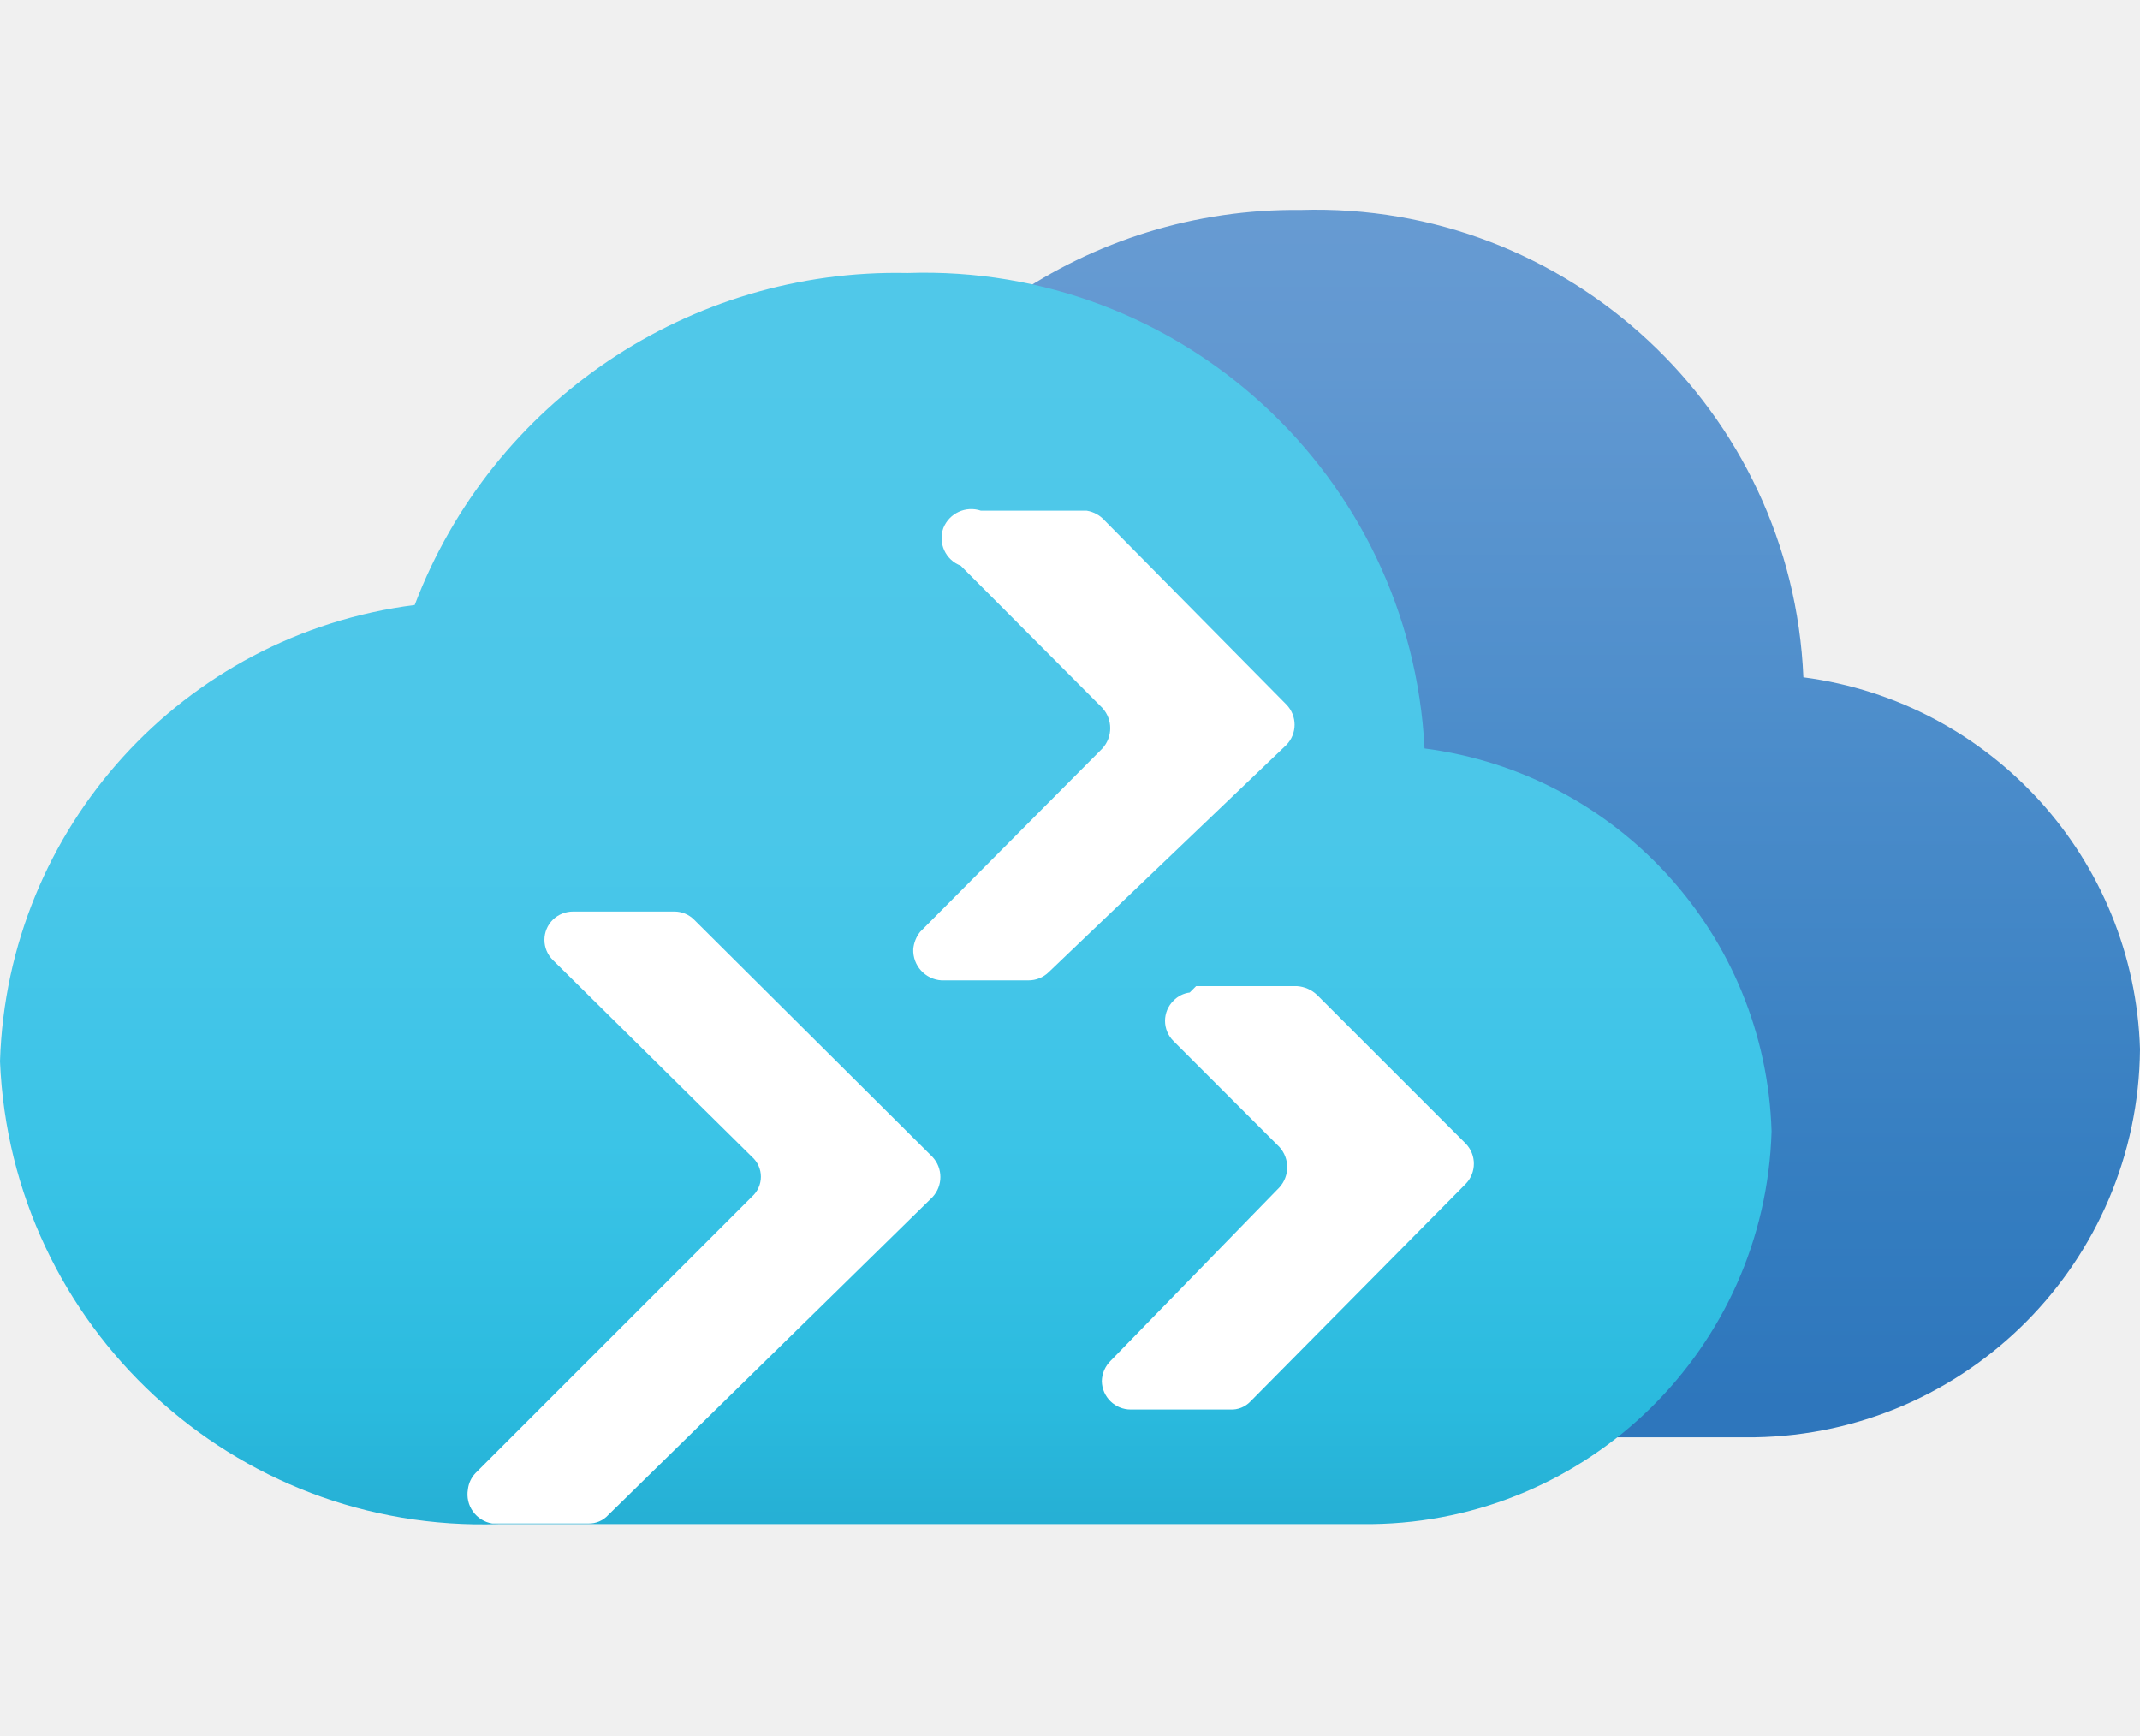
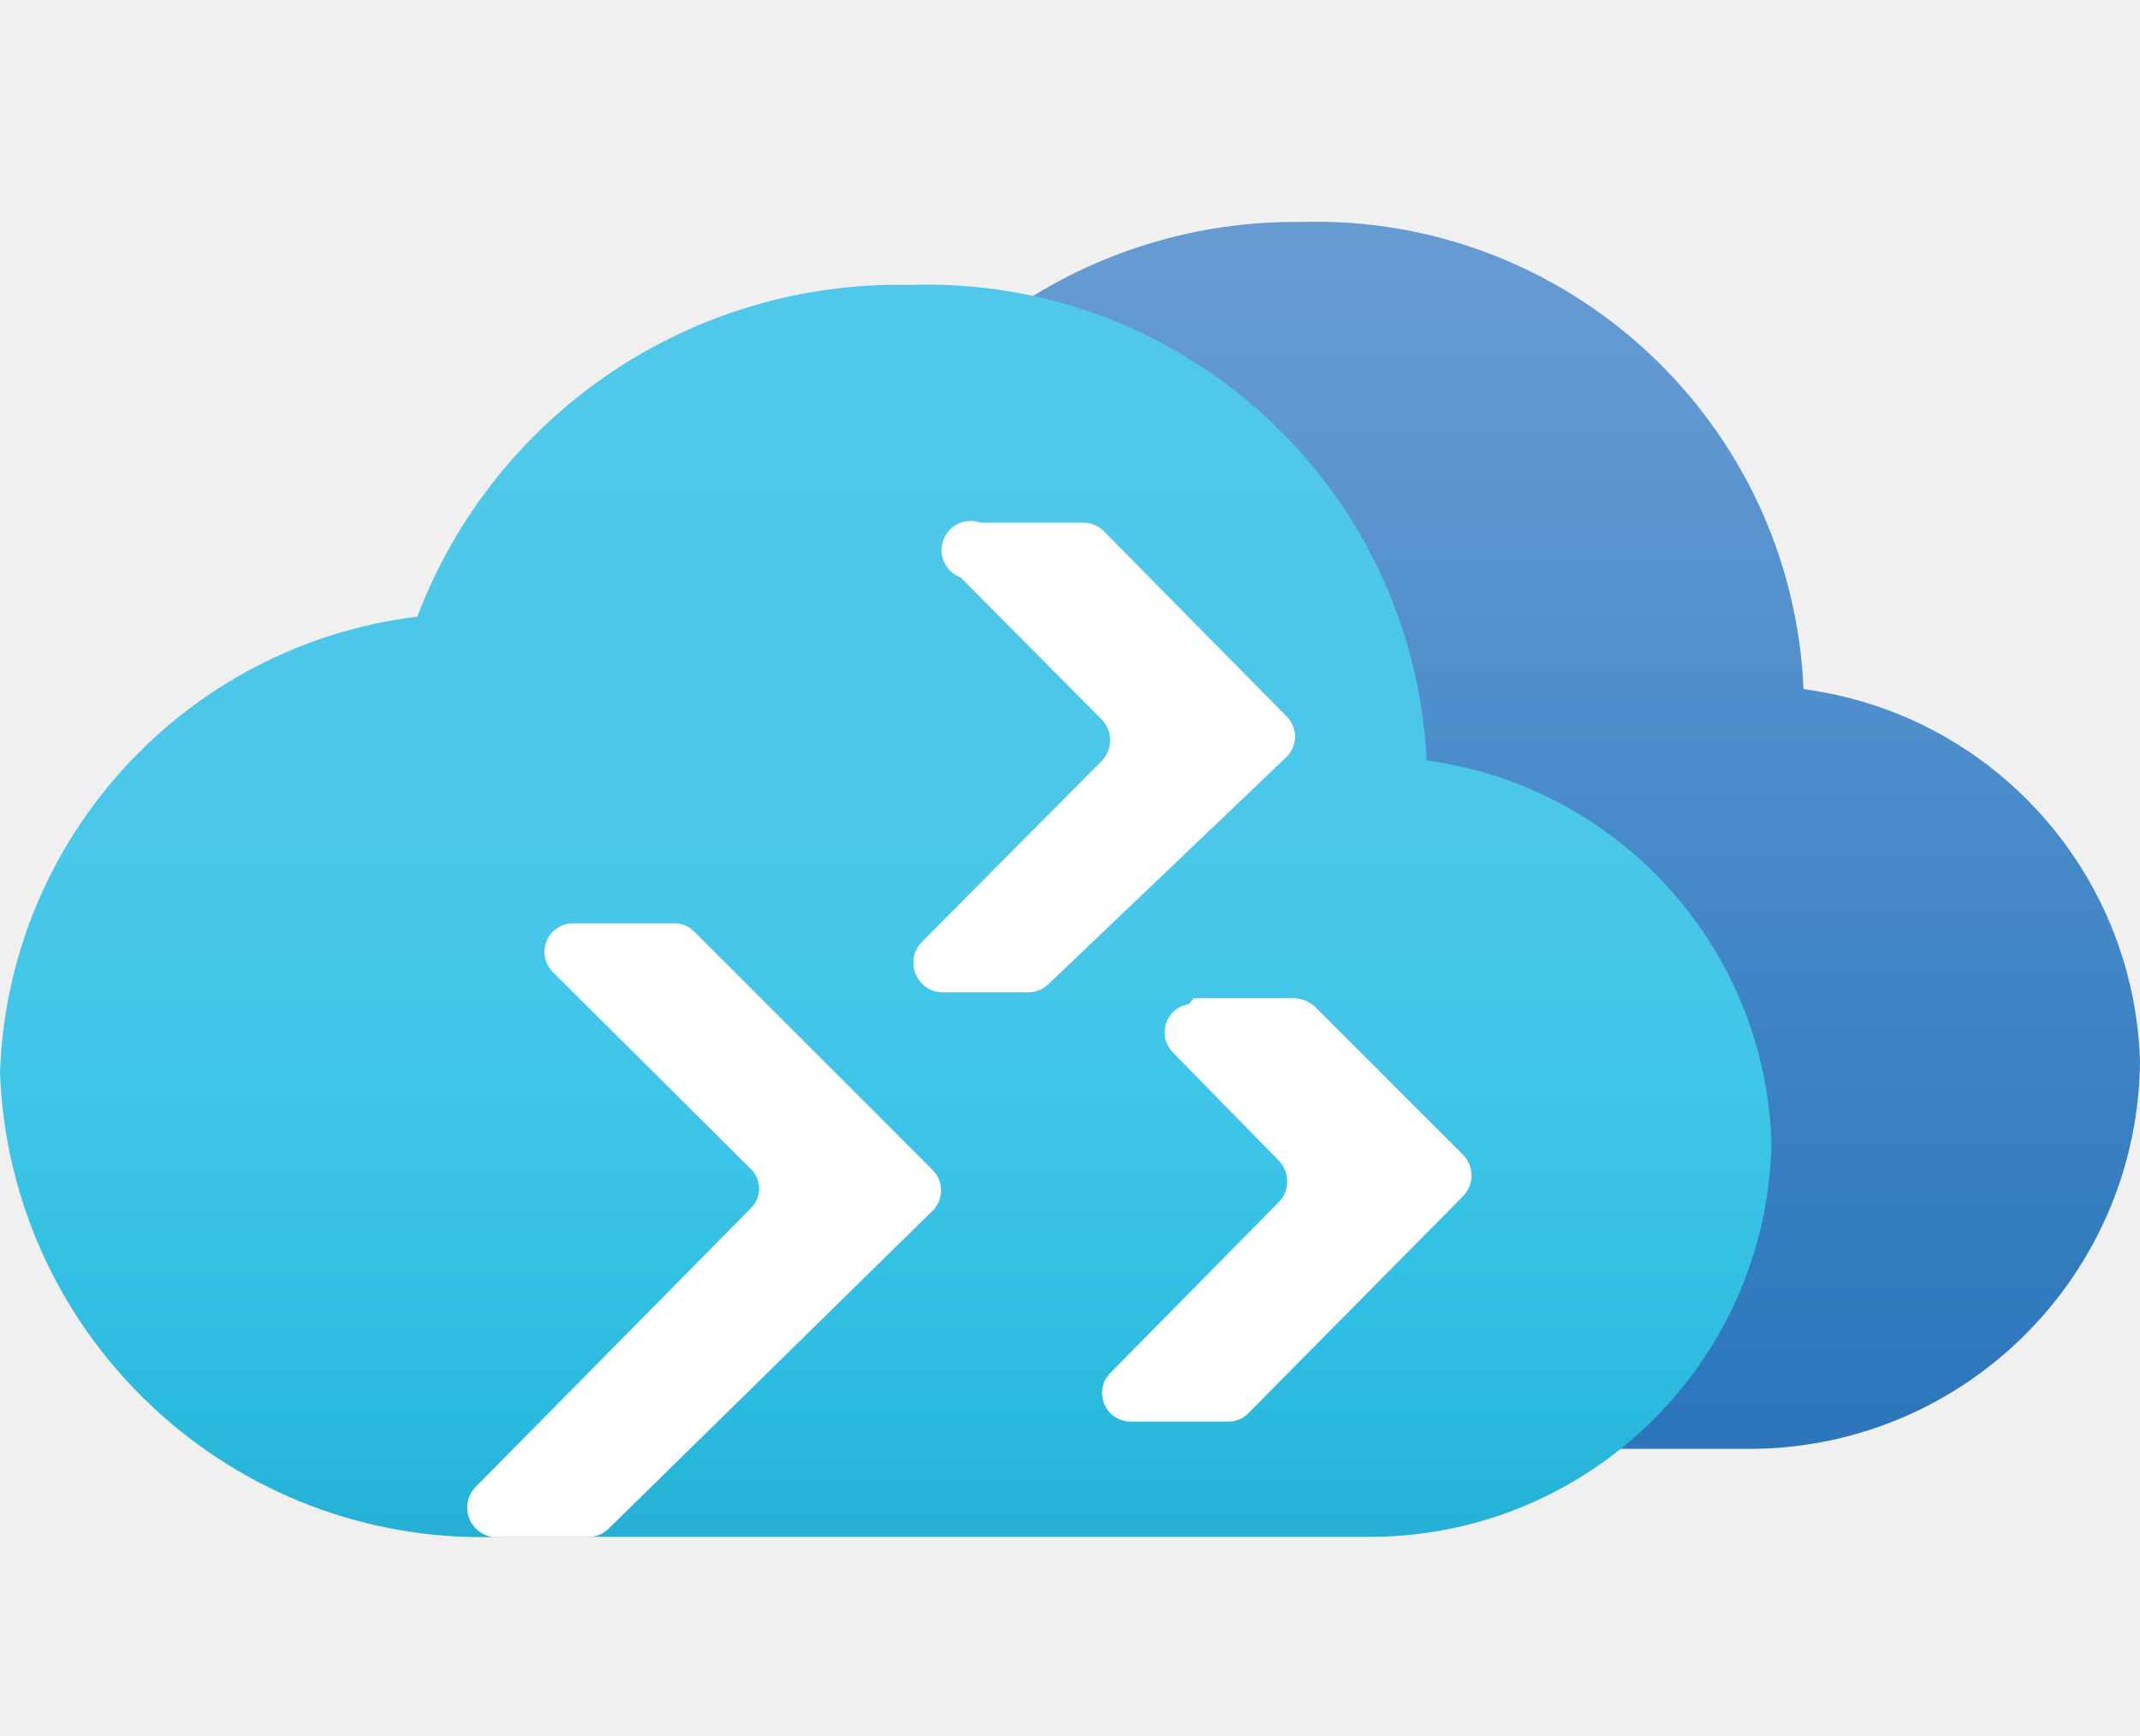
- <svg xmlns="http://www.w3.org/2000/svg" id="Shapes" viewBox="0 0 37 30">
+ <svg xmlns="http://www.w3.org/2000/svg" id="Shapes" width="37" height="30" viewBox="0 0 37 30">
  <defs>
-     <linearGradient id="linear-gradient" x1="22.1" y1="1197.53" x2="22.1" y2="1219.36" gradientTransform="matrix(1, 0, 0, -1, 0, 1221.86)" gradientUnits="userSpaceOnUse">
+     <linearGradient id="linear-gradient" x1="22.097" y1="1197.328" x2="22.097" y2="1219.158" gradientTransform="matrix(1, 0, 0, -1, 0, 1221.864)" gradientUnits="userSpaceOnUse">
      <stop offset="0" stop-color="#2e76bc" />
      <stop offset="0.16" stop-color="#347dc0" />
      <stop offset="0.53" stop-color="#4c8dcb" />
      <stop offset="0.82" stop-color="#6198d1" />
      <stop offset="1" stop-color="#699cd3" />
    </linearGradient>
-     <linearGradient id="linear-gradient-2" x1="15.31" y1="1189.93" x2="15.31" y2="1222.92" gradientTransform="matrix(1, 0, 0, -1, 0, 1221.86)" gradientUnits="userSpaceOnUse">
+     <linearGradient id="linear-gradient-2" x1="15.314" y1="1189.722" x2="15.314" y2="1222.714" gradientTransform="matrix(1, 0, 0, -1, 0, 1221.864)" gradientUnits="userSpaceOnUse">
      <stop offset="0" stop-color="#1b8ab3" />
      <stop offset="0.11" stop-color="#21a5cb" />
      <stop offset="0.23" stop-color="#2abade" />
      <stop offset="0.37" stop-color="#3bc4e7" />
      <stop offset="0.53" stop-color="#4ac7e9" />
      <stop offset="0.78" stop-color="#50c8e9" />
    </linearGradient>
  </defs>
  <g>
-     <path d="M37,18.14a6.69,6.69,0,0,0-5.82-6.43,8.44,8.44,0,0,0-8.69-8.08,8.67,8.67,0,0,0-8.22,5.65,8,8,0,0,0-7.08,7.77,8.24,8.24,0,0,0,8.39,7.8H30.34A6.77,6.77,0,0,0,37,18.14Z" fill="url(#linear-gradient)" />
-     <path d="M30.63,19.56a6.89,6.89,0,0,0-6-6.62,8.66,8.66,0,0,0-8.94-8.22,8.91,8.91,0,0,0-8.52,5.74A8.21,8.21,0,0,0,0,18.35a8.35,8.35,0,0,0,8.63,8H23.72A7,7,0,0,0,30.63,19.56Z" fill="url(#linear-gradient-2)" />
+     <path d="M37,18.349a6.7,6.7,0,0,0-5.817-6.434,8.448,8.448,0,0,0-8.695-8.078,8.673,8.673,0,0,0-8.222,5.652,8,8,0,0,0-7.072,7.77,8.223,8.223,0,0,0,8.387,7.791H30.34A6.763,6.763,0,0,0,37,18.349Z" fill="url(#linear-gradient)" />
+     <path d="M30.628,19.767a6.888,6.888,0,0,0-5.961-6.619,8.654,8.654,0,0,0-8.942-8.222,8.9,8.9,0,0,0-8.51,5.735A8.222,8.222,0,0,0,0,18.554a8.346,8.346,0,0,0,8.633,8.017H23.721A6.948,6.948,0,0,0,30.628,19.767Z" fill="url(#linear-gradient-2)" />
    <g id="b1b7ddb8-8ec2-480f-967f-c2bf89d2fe16">
-       <path d="M9.91,15.76h1.75a.48.48,0,0,1,.34.14L16.12,20a.51.51,0,0,1,0,.7l0,0-5.6,5.49a.45.45,0,0,1-.35.15H8.51a.51.51,0,0,1-.42-.59.49.49,0,0,1,.13-.28L13,20.69A.46.46,0,0,0,13,20l0,0L9.56,16.6a.49.49,0,0,1,0-.7A.5.5,0,0,1,9.91,15.76ZM17,8.83h1.79A.53.53,0,0,1,19.1,9l3.14,3.18a.5.5,0,0,1,0,.7h0l-4.11,3.93a.5.5,0,0,1-.35.14h-1.5a.52.52,0,0,1-.49-.54.56.56,0,0,1,.12-.3l3.15-3.17a.52.52,0,0,0,0-.7L16.61,9.78a.51.51,0,0,1-.3-.65.52.52,0,0,1,.65-.3Zm3.68,8.22h1.75a.56.56,0,0,1,.34.15l2.57,2.57a.5.5,0,0,1,0,.7l-3.72,3.76a.45.45,0,0,1-.35.14H19.55a.5.5,0,0,1-.5-.49.51.51,0,0,1,.15-.35l2.92-3a.52.52,0,0,0,0-.7L20.29,18a.49.49,0,0,1,0-.7.47.47,0,0,1,.28-.14Z" fill="#fff" />
+       <path d="M9.908,15.964h1.747a.476.476,0,0,1,.349.144l4.112,4.111a.5.5,0,0,1,.022.7l-.022.022-5.592,5.488a.49.49,0,0,1-.349.144H8.51a.513.513,0,0,1-.288-.863l4.749-4.81A.474.474,0,0,0,13,20.23c-.01-.011-.021-.021-.031-.031L9.558,16.807a.494.494,0,0,1,.35-.843Zm7.05-6.927h1.789A.51.51,0,0,1,19.1,9.2l3.145,3.186a.492.492,0,0,1,0,.7v0L18.13,17.013a.5.5,0,0,1-.349.144h-1.5a.514.514,0,0,1-.37-.843l3.145-3.166a.514.514,0,0,0,0-.7L16.609,9.983a.5.5,0,0,1,.349-.946Zm3.68,8.222h1.747a.579.579,0,0,1,.349.144l2.57,2.57a.514.514,0,0,1,0,.7l-3.721,3.761a.469.469,0,0,1-.349.144H19.548a.494.494,0,0,1-.349-.843l2.919-2.96a.514.514,0,0,0,0-.7l-1.83-1.87a.494.494,0,0,1-.013-.7.5.5,0,0,1,.281-.145Z" fill="#fff" />
    </g>
  </g>
</svg>
